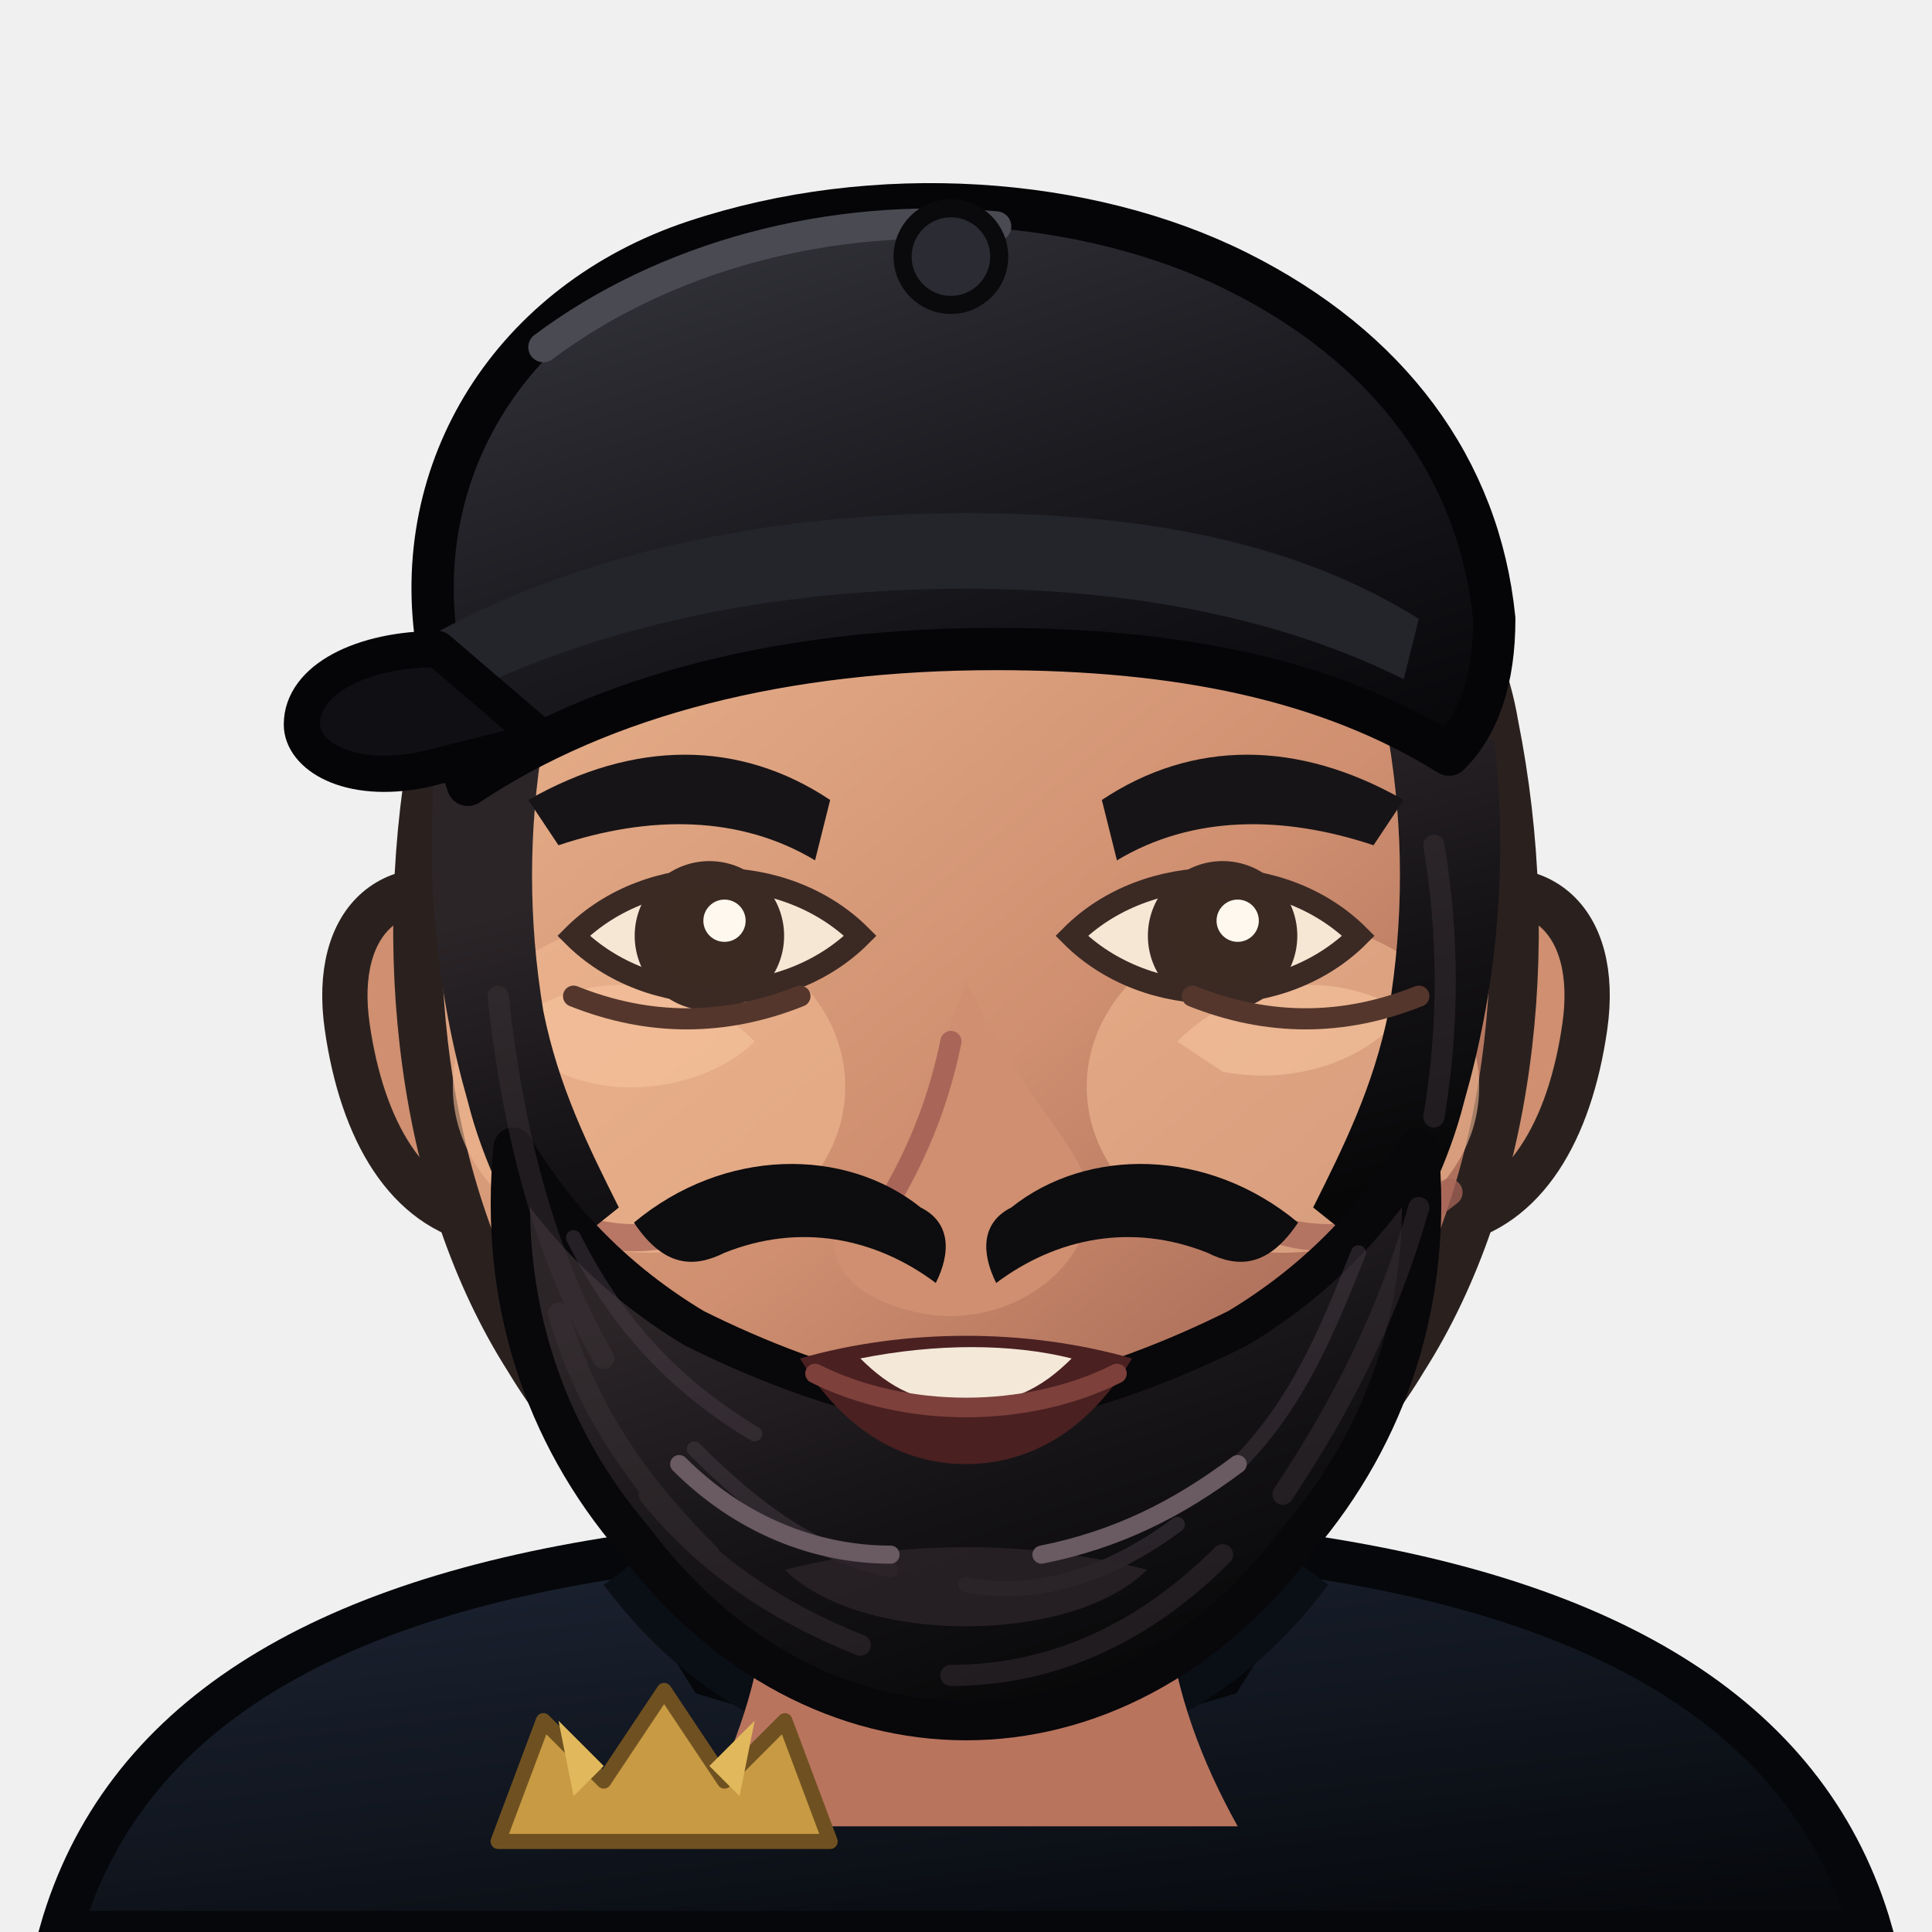
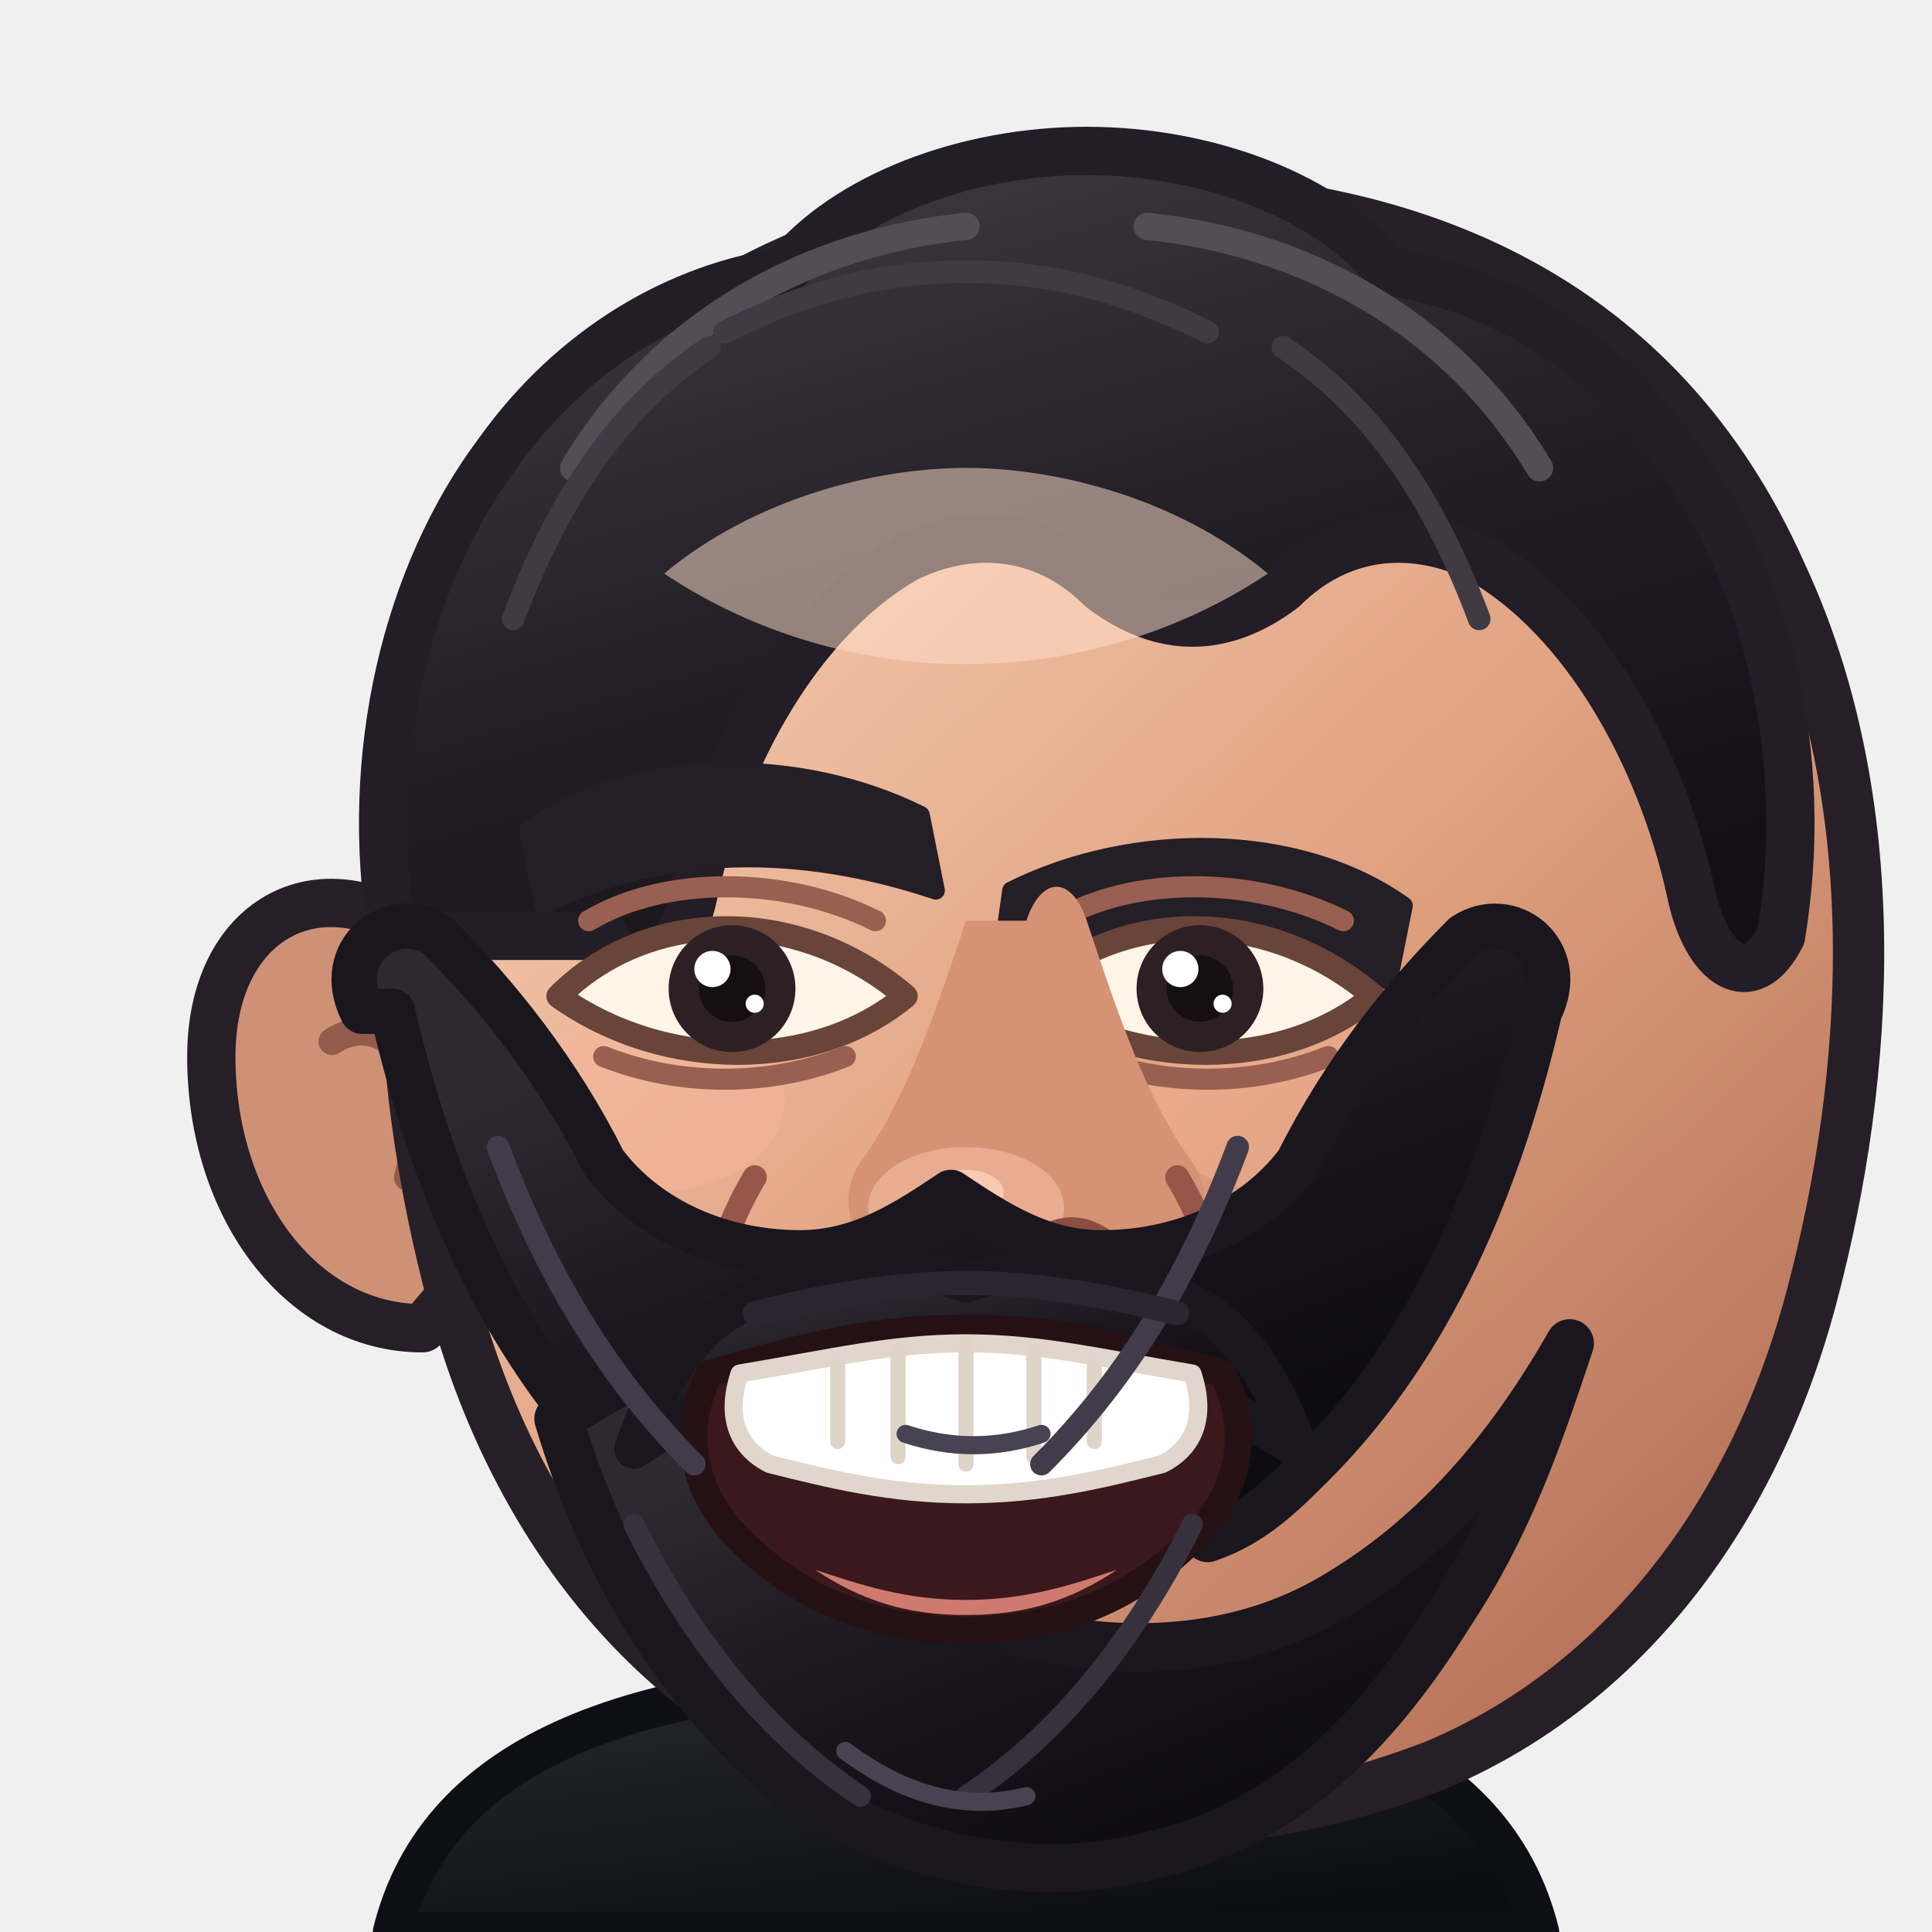
<svg xmlns="http://www.w3.org/2000/svg" viewBox="0 0 128 128" role="img" aria-labelledby="title">
  <defs>
-     <linearGradient id="skin" x1=".2" y1=".1" x2=".85" y2=".95">
-       <stop stop-color="#e7b08b" />
-       <stop offset=".52" stop-color="#cf8f70" />
-       <stop offset="1" stop-color="#9c5f50" />
+     <linearGradient id="skin" x1=".2" y1=".15" x2=".85" y2=".92">
+       <stop stop-color="#f5cbb0" />
+       <stop offset=".52" stop-color="#dfa07f" />
+       <stop offset="1" stop-color="#b47158" />
    </linearGradient>
-     <linearGradient id="beard" x1=".3" y1=".2" x2=".7" y2=".95">
-       <stop stop-color="#2b2528" />
-       <stop offset=".55" stop-color="#141215" />
-       <stop offset="1" stop-color="#070708" />
+     <linearGradient id="hair" x1=".3" y1=".05" x2=".75" y2=".95">
+       <stop stop-color="#3b373e" />
+       <stop offset=".5" stop-color="#221e25" />
+       <stop offset="1" stop-color="#121015" />
    </linearGradient>
-     <linearGradient id="cap" x1=".2" y1="0" x2=".8" y2="1">
-       <stop stop-color="#34343b" />
-       <stop offset=".5" stop-color="#1b1b20" />
-       <stop offset="1" stop-color="#08080b" />
+     <linearGradient id="beard" x1=".2" y1=".2" x2=".8" y2=".98">
+       <stop stop-color="#2d2931" />
+       <stop offset=".45" stop-color="#18151c" />
+       <stop offset="1" stop-color="#0a090c" />
    </linearGradient>
    <linearGradient id="shirt" x1=".2" y1="0" x2=".8" y2="1">
-       <stop stop-color="#1b2230" />
-       <stop offset=".55" stop-color="#10151e" />
-       <stop offset="1" stop-color="#07090d" />
+       <stop stop-color="#25272e" />
+       <stop offset=".55" stop-color="#15171c" />
+       <stop offset="1" stop-color="#0b0c10" />
    </linearGradient>
  </defs>
-   <path fill="url(#shirt)" stroke="#05070a" stroke-width="2.8" d="M4 128c4-14 17-22 38-25l5 8 17 5 17-5 5-8c21 3 34 11 38 25z" />
-   <path fill="#0a0e15" d="M40 105c6 8 14 12 24 12s18-4 24-12l-4-3c-6 7-12 10-20 10s-14-3-20-10z" />
-   <path fill="#b9745e" d="M50 92c2 12 1 20-4 29h36c-5-9-6-17-4-29-9 6-19 6-28 0z" />
-   <path fill="#cf8f70" stroke="#2a211f" stroke-width="3" d="M33 60c-7-3-11 1-10 8 1 7 4 12 9 13l5-6z" />
-   <path fill="#cf8f70" stroke="#2a211f" stroke-width="3" d="M95 60c7-3 11 1 10 8-1 7-4 12-9 13l-5-6z" />
-   <path fill="url(#skin)" stroke="#2a211f" stroke-width="3.2" stroke-linejoin="round" d="M29 48c2-12 14-21 35-21s33 9 35 21c3 15 1 31-6 42-6 10-16 16-29 16s-23-6-29-16c-7-11-9-27-6-42z" />
-   <ellipse cx="43" cy="72" rx="13" ry="11" fill="#efb892" opacity=".62" />
-   <ellipse cx="85" cy="72" rx="13" ry="11" fill="#efb892" opacity=".62" />
-   <path fill="#f7c7a1" opacity=".55" d="M35 67c5-3 11-2 15 2-3 3-9 4-13 2z" />
-   <path fill="#f7c7a1" opacity=".55" d="M78 69c4-4 10-5 15-2-2 3-7 5-12 4z" />
-   <path fill="none" stroke="#a86558" stroke-width="1.8" stroke-linecap="round" opacity=".75" d="M34 79c5 4 11 4 16 0m30 0c5 4 11 4 16 0" />
-   <path fill="url(#beard)" d="M29 49c-1 9 0 17 2 24 1 4 3 8 5 11l5-4c-2-4-4-8-5-13-1-6-1-12 0-18zm70 0c1 9 0 17-2 24-1 4-3 8-5 11l-5-4c2-4 4-8 5-13 1-6 1-12 0-18z" />
-   <path fill="url(#beard)" stroke="#08070a" stroke-width="2.6" stroke-linejoin="round" d="M34 76c-1 10 2 19 8 26 6 8 14 12 22 12s16-4 22-12c6-7 9-16 8-26-3 5-7 9-12 12-4 2-9 4-14 5-1 0-3-1-4-3-1 2-3 3-4 3-5-1-10-3-14-5-5-3-9-7-12-12z" />
-   <g fill="none" stroke-linecap="round" opacity=".45">
-     <path stroke="#3b3238" stroke-width="1.4" d="M33 66c1 9 3 17 7 24m-3-3c2 7 6 12 10 16m-4-4c4 5 9 8 14 10m6 2c7 0 13-3 18-8m4-4c4-6 7-12 9-19m1-6c1-6 1-12 0-18" />
-     <path stroke="#4a3f46" stroke-width="1" d="M38 82c3 6 7 10 12 13m-4 1c4 4 8 7 13 8m5 1c5 1 10-1 14-4m4-4c4-4 6-9 8-14" />
+   <path fill="url(#shirt)" stroke="#0e0f14" stroke-width="2.6" stroke-linejoin="round" d="M26 128c3-12 16-17 38-17s35 5 38 17z" />
+   <g stroke="#261f28" stroke-width="3.2" stroke-linejoin="round">
+     <path fill="#cf9176" d="M28 62c-7-5-14-1-14 8 0 10 6 18 14 18l6-7z" />
+     <path fill="#cf9176" d="M100 62c7-5 14-1 14 8 0 10-6 18-14 18l-6-7z" />
  </g>
-   <path fill="#171417" d="M35 53c7-4 14-4 20 0l-1 4c-5-3-11-3-17-1zm58 0c-7-4-14-4-20 0l1 4c5-3 11-3 17-1z" />
-   <g stroke="#3b2924" stroke-width="1.5">
-     <path fill="#f6e7d5" d="M38 62c5-5 14-5 19 0-5 5-14 5-19 0z" />
-     <path fill="#f6e7d5" d="M71 62c5-5 14-5 19 0-5 5-14 5-19 0z" />
-     <circle cx="47" cy="62" r="4.2" fill="#3a2a22" />
-     <circle cx="81" cy="62" r="4.2" fill="#3a2a22" />
-     <circle cx="48" cy="61" r="1.4" fill="#fff8ee" stroke="none" />
-     <circle cx="82" cy="61" r="1.4" fill="#fff8ee" stroke="none" />
+   <g fill="none" stroke="#935b4b" stroke-width="1.8" stroke-linecap="round">
+     <path d="M22 69c3-2 6 1 6 5l-1 4" />
+     <path d="M106 69c-3-2-6 1-6 5l1 4" />
  </g>
-   <path fill="none" stroke="#54362c" stroke-width="1.4" stroke-linecap="round" d="M38 66c5 2 10 2 15 0m26 0c5 2 10 2 15 0" />
-   <path fill="#cf8f70" d="M64 65c-2 6-5 12-8 15-2 3 0 6 5 7 5 1 10-2 11-6 1-3-2-6-4-9-2-3-3-5-4-7z" />
-   <path fill="none" stroke="#a86558" stroke-width="1.4" stroke-linecap="round" d="M63 69c-1 5-3 9-5 12" />
-   <path fill="#0d0c0f" d="M42 81c6-5 14-5 19-1 2 1 2 3 1 5-4-3-9-4-14-2-2 1-4 1-6-2zm44 0c-6-5-14-5-19-1-2 1-2 3-1 5 4-3 9-4 14-2 2 1 4 1 6-2z" />
-   <path fill="#4a2021" d="M53 90c7-2 15-2 22 0-3 5-7 7-11 7s-8-2-11-7z" />
-   <path fill="#f4e8d8" d="M57 90c5-1 10-1 14 0-2 2-4 3-7 3s-5-1-7-3z" />
-   <path fill="none" stroke="#7d403b" stroke-width="1.3" stroke-linecap="round" d="M54 91c6 3 14 3 20 0" />
-   <path fill="url(#cap)" stroke="#050508" stroke-width="2.8" stroke-linejoin="round" d="M29 43c-2-12 5-23 17-27 12-4 26-3 36 2 10 5 16 13 17 23 0 4-1 7-3 9-8-5-18-7-30-7-14 0-26 3-35 9-1-3-2-6-2-9z" />
-   <path fill="#24242b" d="M27 43c10-6 23-9 37-9 12 0 22 2 30 7l-1 4c-8-4-18-6-29-6-14 0-27 3-37 9z" />
-   <path fill="#101014" stroke="#050508" stroke-width="2.4" stroke-linejoin="round" d="M29 43c-5 0-9 2-9 5 0 2 3 4 8 3l8-2z" />
-   <path fill="none" stroke="#4a4a53" stroke-width="2" stroke-linecap="round" d="M36 23c8-6 19-9 30-8" />
-   <circle cx="63" cy="17" r="3.2" fill="#2b2b33" stroke="#0a0a0d" stroke-width="1.2" />
-   <path fill="#c79a43" stroke="#6f5121" stroke-width="1" stroke-linejoin="round" d="M33 122l3-8 4 4 4-6 4 6 4-4 3 8z" />
-   <path fill="#e1b95c" d="M37 114l3 3-2 2zm13 0l-3 3 2 2z" />
-   <path fill="#2a2328" opacity=".8" d="M52 104c8-2 16-2 24 0-5 5-19 5-24 0z" />
-   <path fill="none" stroke="#6a5a62" stroke-width="1.2" stroke-linecap="round" d="M45 97c4 4 9 6 14 6m10 0c5-1 9-3 13-6" />
+   <path fill="url(#skin)" stroke="#261f28" stroke-width="3.4" stroke-linejoin="round" d="M32 38c8-18 24-25 43-25 19 0 35 7 43 25 7 15 6 33 2 48-4 15-13 26-25 31-13 5-27 5-40 0-12-5-21-16-25-31-4-15-5-33 2-48z" />
+   <path fill="url(#hair)" stroke="#221d26" stroke-width="3.2" stroke-linejoin="round" d="M26 62c-2-12 1-24 7-32 5-7 12-11 19-12 4-5 12-8 20-8 8 0 16 3 20 8 7 1 14 5 19 12 6 8 9 20 7 32-2 4-5 2-6-3-2-9-7-18-14-22-4-2-9-2-13 2-4 3-8 3-12 0-4-4-9-4-13-2-7 4-12 13-14 22-1 5-4 7-6 3z" />
+   <g fill="none" stroke-linecap="round">
+     <path stroke="#534d58" stroke-width="1.8" d="M38 31c6-10 16-15 26-16m12 0c10 1 20 6 26 16" />
+     <path stroke="#403a45" stroke-width="1.5" d="M48 22c6-3 11-4 16-4s10 1 16 4m-46 19c3-8 7-14 13-18m38 0c6 4 10 10 13 18" />
+   </g>
+   <path fill="#ffdfca" opacity=".52" d="M44 38c6-5 14-7 20-7s14 2 20 7c-6 4-13 6-20 6s-14-2-20-6z" />
+   <ellipse cx="43" cy="73" rx="9" ry="6" fill="#f7b79a" opacity=".4" />
+   <ellipse cx="85" cy="73" rx="9" ry="6" fill="#f7b79a" opacity=".4" />
+   <g fill="#241e26" stroke="#241e26" stroke-width="1.2" stroke-linejoin="round">
+     <path d="M35 55c7-5 18-5 26-1l1 5c-9-3-18-3-26 1z" />
+     <path d="M67 59c8-4 19-4 26 1l-1 5c-8-4-17-4-26 1z" />
+   </g>
+   <g stroke-linecap="round" stroke-linejoin="round">
+     <path fill="#fff4e8" stroke="#684439" stroke-width="1.6" d="M37 66c6-6 16-6 23 0-6 5-16 5-23 0z" />
+     <path fill="#fff4e8" stroke="#684439" stroke-width="1.6" d="M68 66c6-6 16-6 23 0-6 5-16 5-23 0z" />
+   </g>
+   <g fill="#2c2024">
+     <circle cx="48.5" cy="65.5" r="4.2" />
+     <circle cx="79.5" cy="65.5" r="4.2" />
+   </g>
+   <g fill="#150f12">
+     <circle cx="48.5" cy="65.5" r="2.2" />
+     <circle cx="79.5" cy="65.5" r="2.2" />
+   </g>
+   <g fill="#ffffff">
+     <circle cx="47.2" cy="64.2" r="1.2" />
+     <circle cx="78.2" cy="64.2" r="1.2" />
+     <circle cx="50" cy="66.5" r=".6" />
+     <circle cx="81" cy="66.5" r=".6" />
+   </g>
+   <g fill="none" stroke="#995f50" stroke-width="1.4" stroke-linecap="round">
+     <path d="M39 61c5-3 13-3 19 0m12 0c5-3 13-3 19 0" />
+     <path d="M40 70c5 2 11 2 16 0m16 0c5 2 11 2 16 0" />
+   </g>
+   <path fill="#d69274" d="M64 61c-2 6-4 12-7 16-2 3 0 7 4 8 4 1 10 1 14 0 4-1 6-5 4-8-3-4-5-10-7-16-1-3-3-3-4 0z" />
+   <ellipse cx="64" cy="80" rx="6.5" ry="4" fill="#e8ad91" />
+   <path fill="none" stroke="#8c4e40" stroke-width="1.7" stroke-linecap="round" d="M58 83c2-2 4-2 6 0m4 0c2-2 4-2 6 0" />
+   <ellipse cx="64" cy="79" rx="2.5" ry="1.5" fill="#ffd5be" opacity=".7" />
+   <path fill="none" stroke="#945749" stroke-width="1.6" stroke-linecap="round" d="M50 78c-3 5-4 11-2 16m30-16c3 5 4 11 2 16" />
+   <path fill="url(#beard)" stroke="#1a161e" stroke-width="3" stroke-linejoin="round" d="M26 67c3 13 8 23 15 30 2 2 4 4 7 5 3-5 7-8 16-8s13 3 16 8c3-1 5-3 7-5 7-7 12-17 15-30 2-4-2-7-5-5-4 4-8 9-11 15-3 4-8 6-13 6-4 0-7-2-10-4-3 2-6 4-10 4-5 0-10-2-13-6-3-6-7-11-11-15-3-2-7 1-5 5z" />
+   <path fill="url(#beard)" stroke="#1a161e" stroke-width="3.2" stroke-linejoin="round" d="M37 94c3 10 8 18 15 24 7 5 16 7 24 5 9-2 15-8 20-16 4-6 6-12 8-18-4 7-9 13-16 17-7 4-16 4-24 1-9-3-15-9-19-17-3 1-5 2-8 4z" />
+   <path fill="url(#beard)" stroke="#1a161e" stroke-width="2.6" stroke-linejoin="round" d="M48 87c5-3 10-4 16-2 6-2 11-1 16 2 3 2 5 6 6 9-3-2-7-4-11-4-4 0-8 2-11 4-3-2-7-4-11-4-4 0-8 2-11 4 1-3 3-7 6-9z" />
+   <path fill="#3a181c" stroke="#251013" stroke-width="1.8" stroke-linejoin="round" d="M47 91c7-2 11-3 17-3s10 1 17 3c2 4 1 8-2 11-4 4-9 6-15 6s-11-2-15-6c-3-3-4-7-2-11z" />
+   <path fill="#ffffff" stroke="#e0d6cb" stroke-width="1.2" stroke-linejoin="round" d="M49 91c6-1 10-2 15-2s9 1 15 2c1 3 0 5-2 6-4 1-8 2-13 2s-9-1-13-2c-2-1-3-3-2-6z" />
+   <g stroke="#dfd4c8" stroke-width="1" stroke-linecap="round">
+     <path d="M64 89v8" />
+     <path d="M59.5 89.5v7" />
+     <path d="M68.5 89.5v7" />
+     <path d="M55.5 90.5v5" />
+     <path d="M72.5 90.5v5" />
+   </g>
+   <path fill="#cf7a6e" d="M54 104c3 2 6 3 10 3s7-1 10-3c-3 1-6 2-10 2s-7-1-10-2z" />
+   <g fill="none" stroke-linecap="round">
+     <path stroke="#423c4a" stroke-width="1.5" d="M33 76c3 8 7 15 13 21m36-21c-3 8-7 15-13 21" />
+     <path stroke="#36313d" stroke-width="1.4" d="M42 101c4 8 9 14 15 18m22-18c-4 8-9 14-15 18" />
+     <path stroke="#484252" stroke-width="1.2" d="M56 116c4 3 8 4 12 3m-8-24c3 1 6 1 9 0" />
+     <path stroke="#2a2530" stroke-width="1.6" d="M50 87c4-1 9-2 14-2s10 1 14 2" />
+   </g>
</svg>
